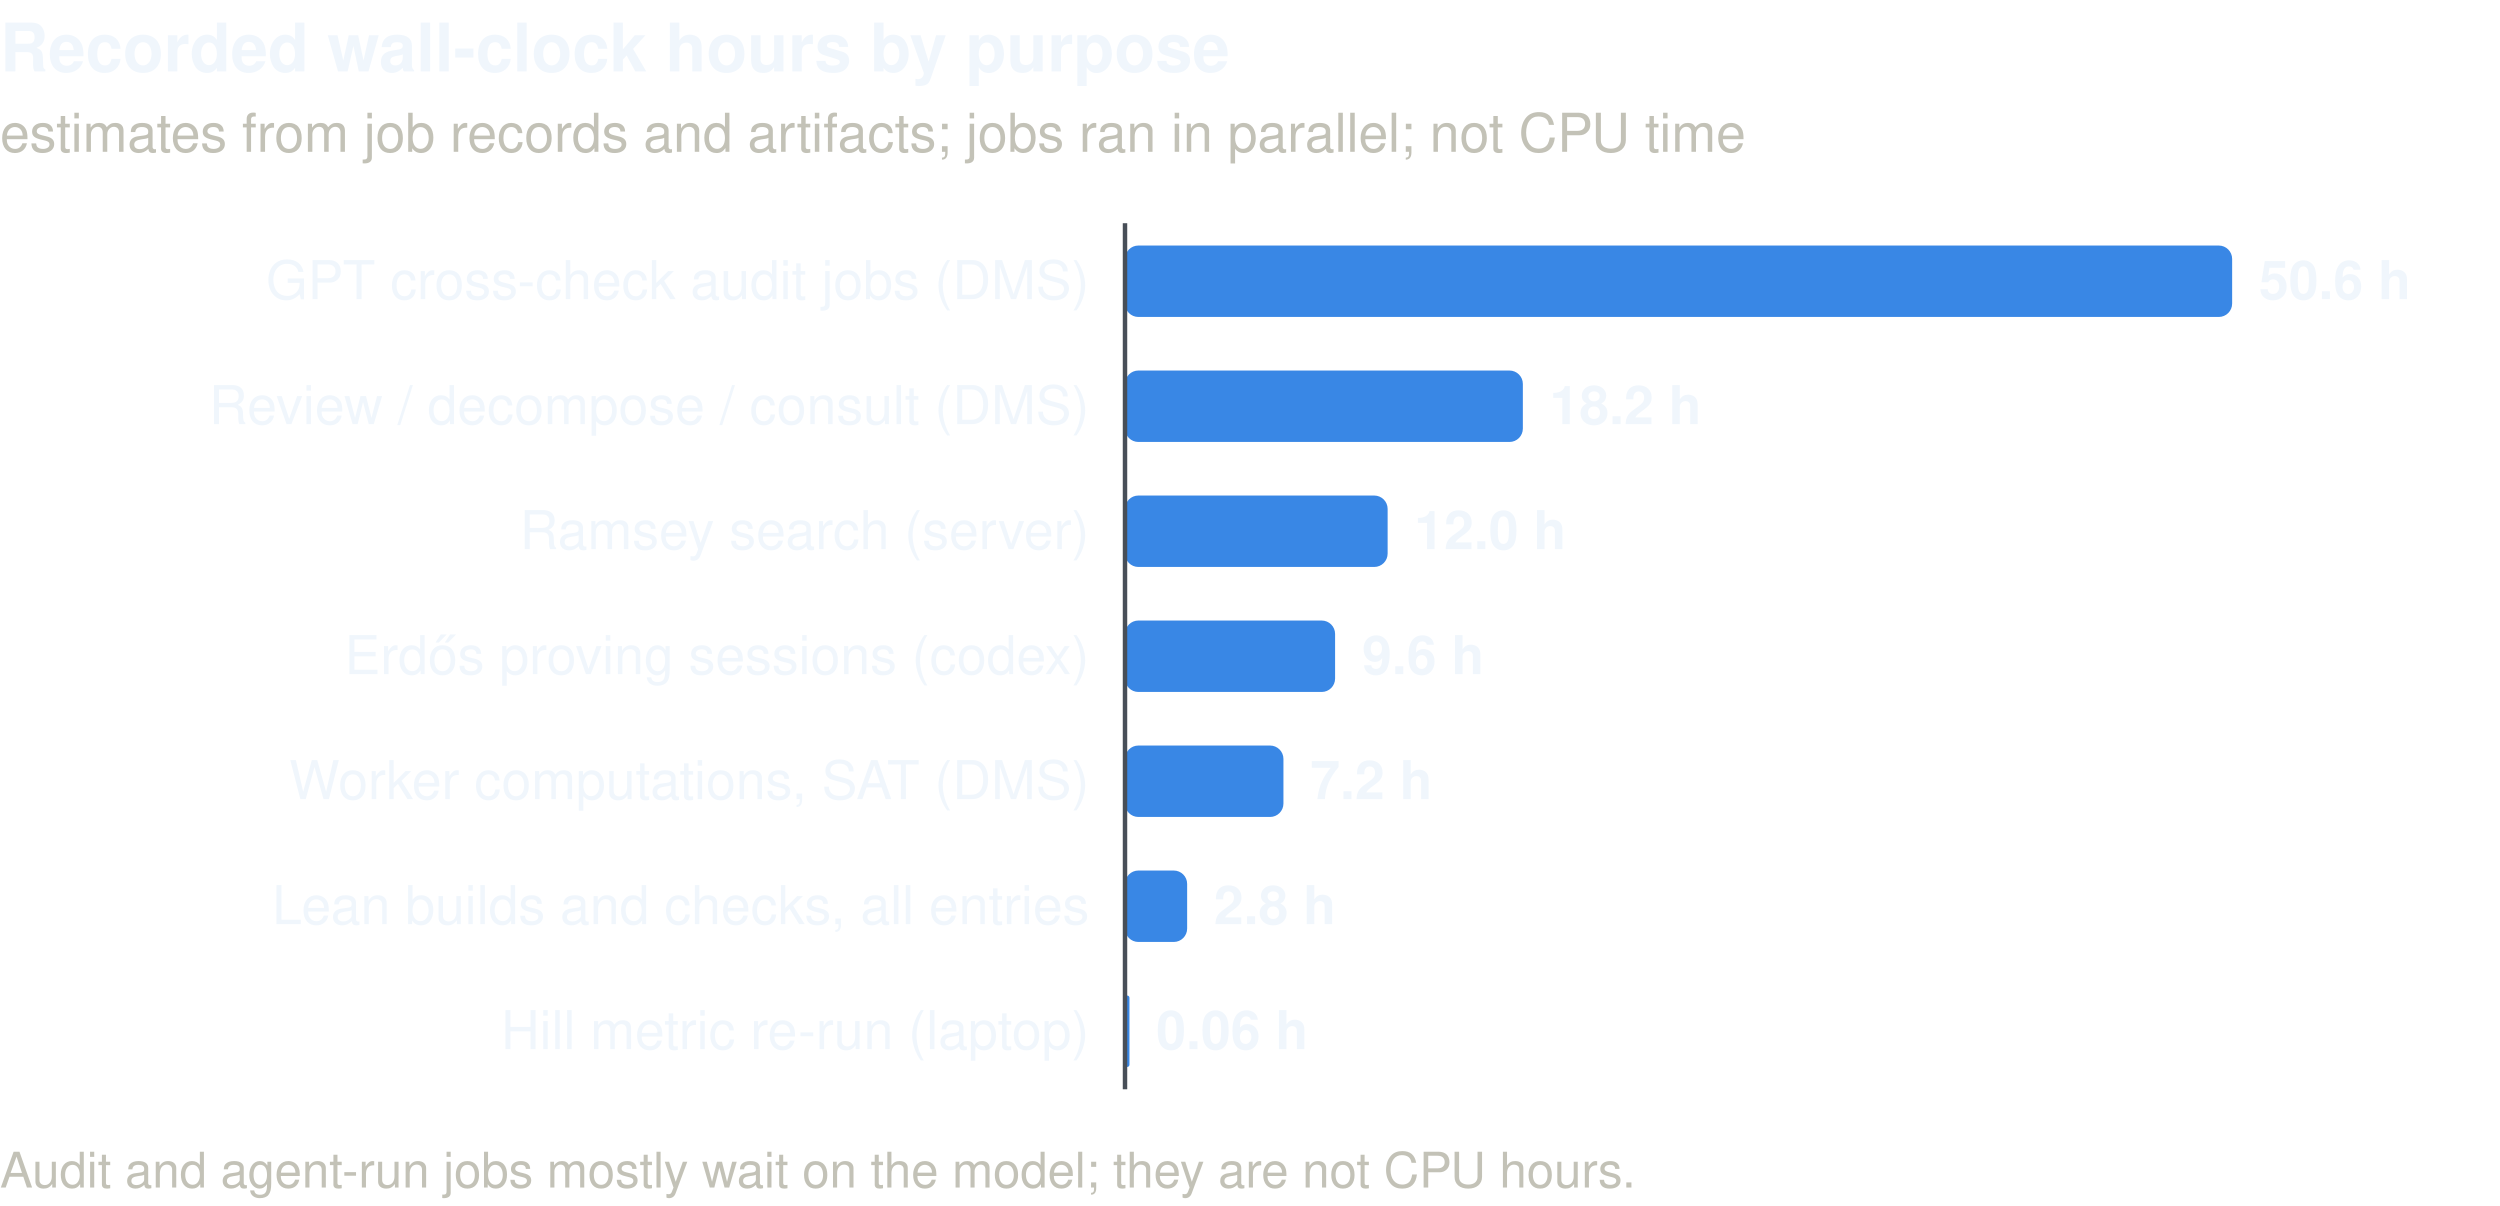
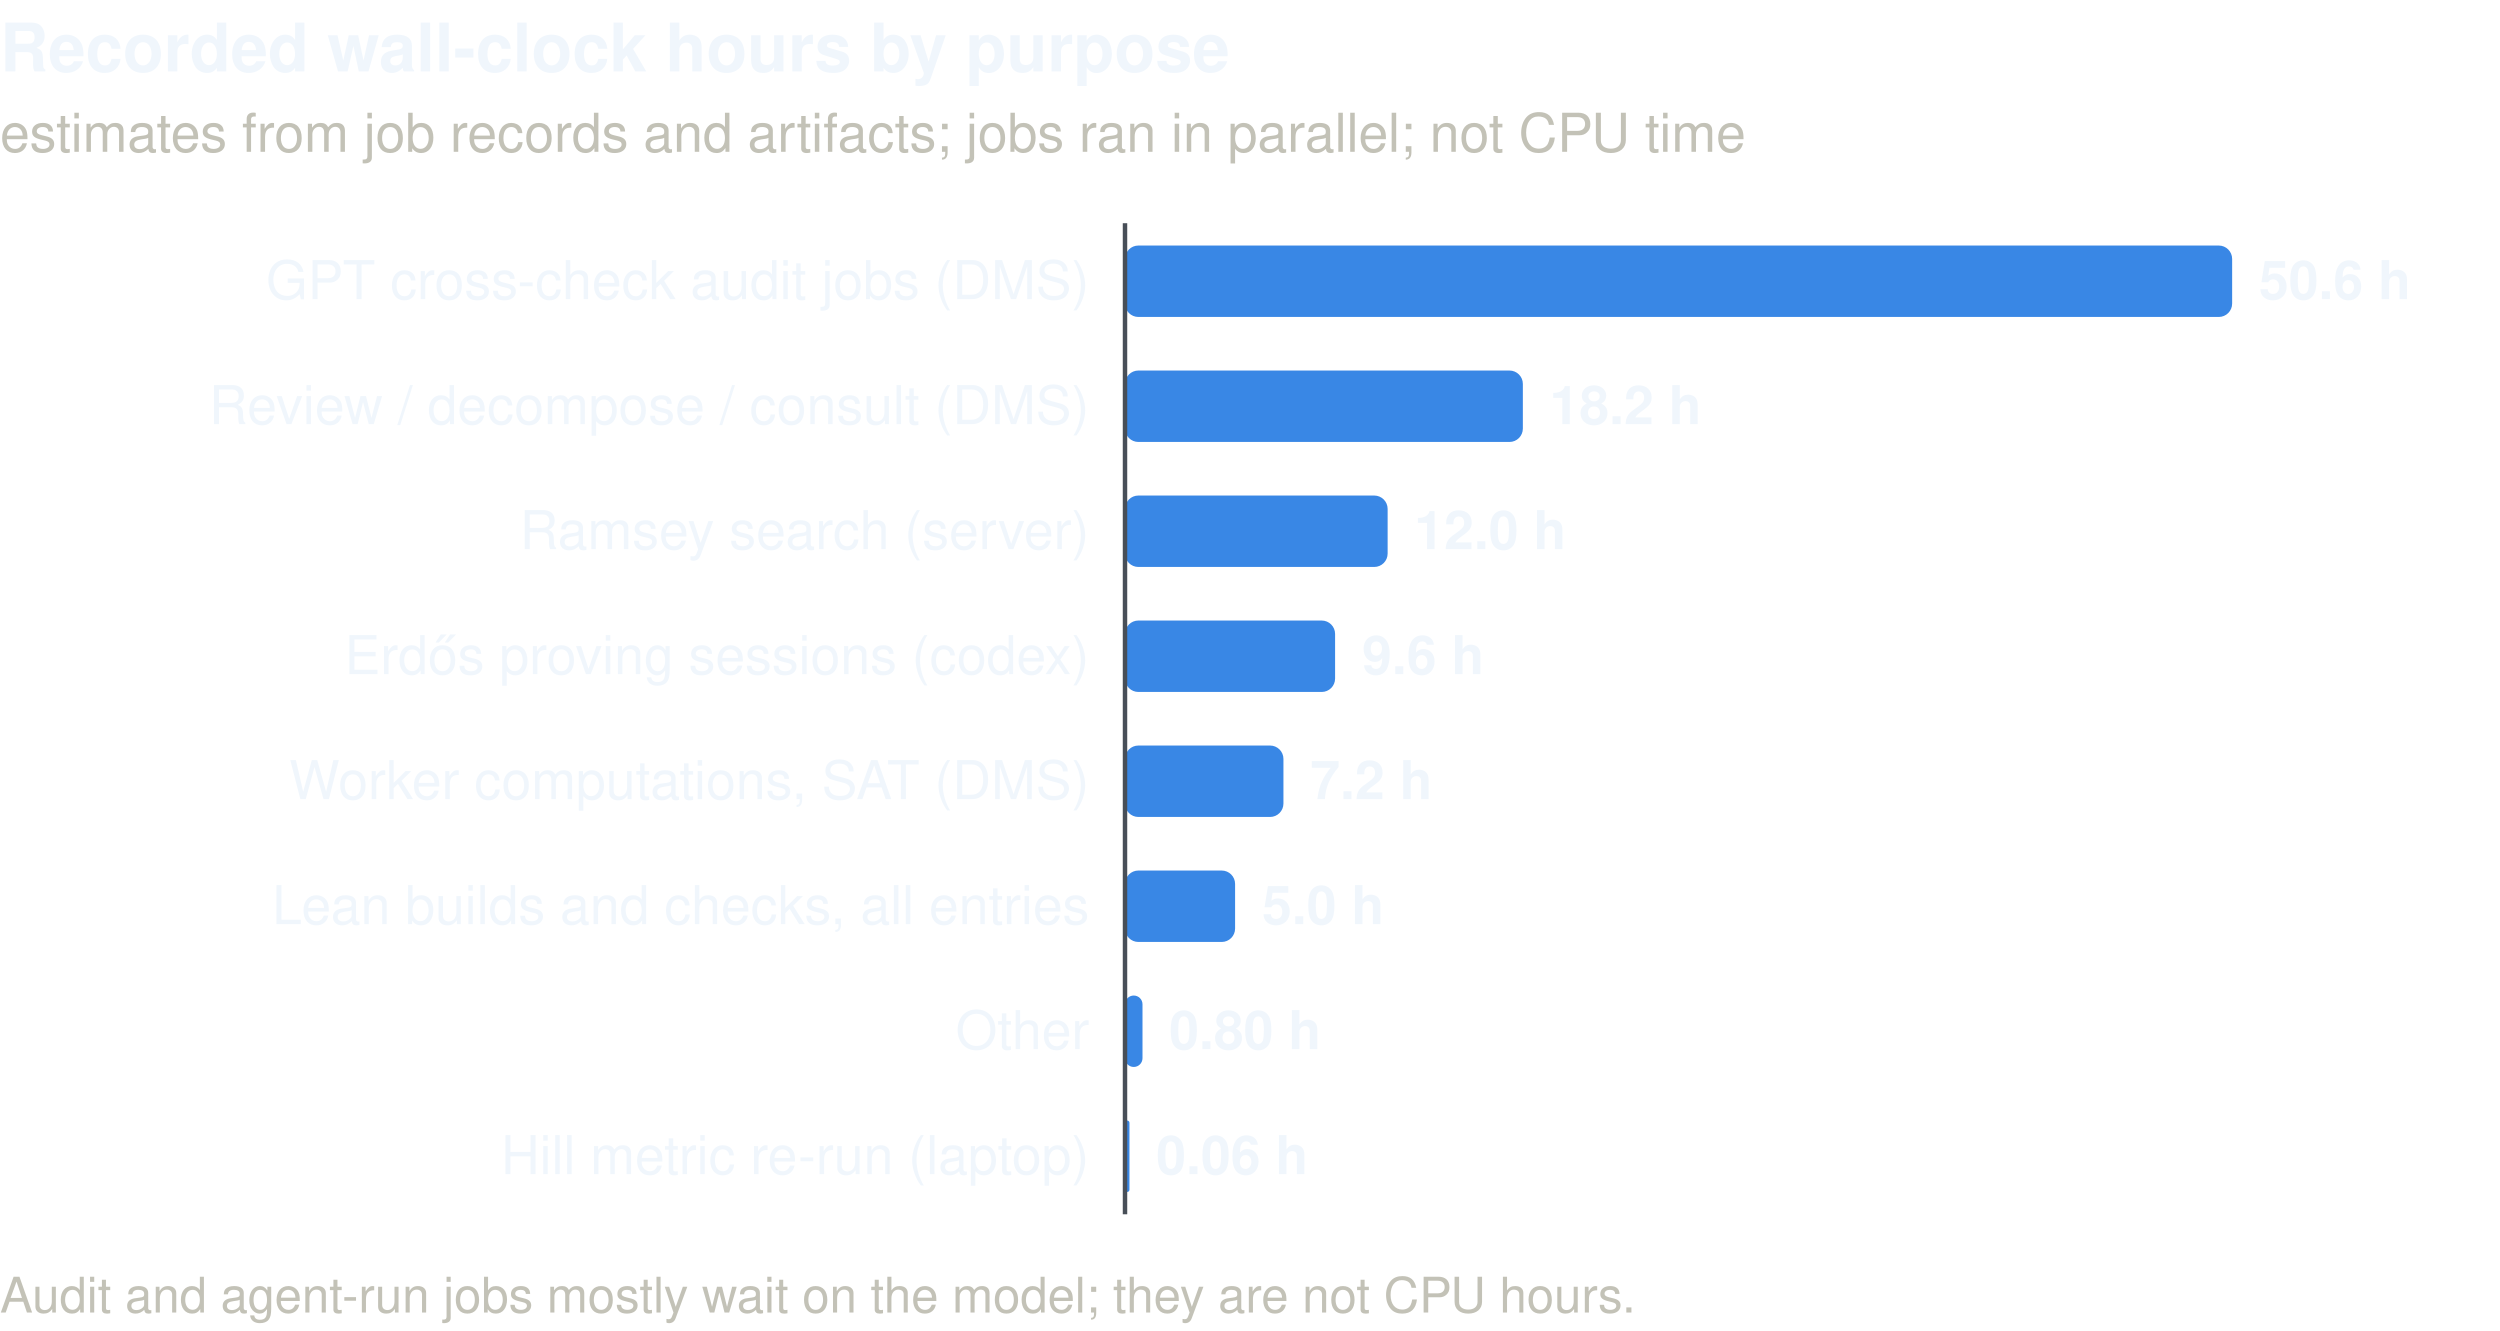
- <svg xmlns="http://www.w3.org/2000/svg" viewBox="0 0 560 270" width="560" height="270" role="img" aria-label="Recorded wall-clock hours by purpose" font-family="-apple-system, 'Segoe UI', Helvetica, Arial, sans-serif">
+ <svg xmlns="http://www.w3.org/2000/svg" viewBox="0 0 560 298" width="560" height="298" role="img" aria-label="Recorded wall-clock hours by purpose" font-family="-apple-system, 'Segoe UI', Helvetica, Arial, sans-serif">
  <text x="0.0" y="16.0" font-size="15" text-anchor="start" fill="#f0f6fc" font-weight="600">Recorded wall-clock hours by purpose</text>
  <text x="0.0" y="34.0" font-size="12" text-anchor="start" fill="#c3c2b7">estimates from job records and artifacts; jobs ran in parallel; not CPU time</text>
  <text x="244.0" y="67.0" font-size="12" text-anchor="end" fill="#f0f6fc">GPT cross-check audit jobs (DMS)</text>
  <rect x="252.00" y="55.00" width="248.00" height="16.00" fill="#3987e5" rx="3" />
  <text x="506.0" y="67.0" font-size="12" text-anchor="start" fill="#f0f6fc" font-weight="600">50.6 h</text>
  <text x="244.0" y="95.0" font-size="12" text-anchor="end" fill="#f0f6fc">Review / decompose / consult (DMS)</text>
  <rect x="252.00" y="83.00" width="89.12" height="16.00" fill="#3987e5" rx="3" />
  <text x="347.1" y="95.0" font-size="12" text-anchor="start" fill="#f0f6fc" font-weight="600">18.2 h</text>
  <text x="244.0" y="123.0" font-size="12" text-anchor="end" fill="#f0f6fc">Ramsey search (server)</text>
  <rect x="252.00" y="111.00" width="58.83" height="16.00" fill="#3987e5" rx="3" />
  <text x="316.8" y="123.0" font-size="12" text-anchor="start" fill="#f0f6fc" font-weight="600">12.0 h</text>
  <text x="244.0" y="151.0" font-size="12" text-anchor="end" fill="#f0f6fc">Erdős proving sessions (codex)</text>
  <rect x="252.00" y="139.00" width="47.06" height="16.00" fill="#3987e5" rx="3" />
  <text x="305.1" y="151.0" font-size="12" text-anchor="start" fill="#f0f6fc" font-weight="600">9.6 h</text>
  <text x="244.0" y="179.0" font-size="12" text-anchor="end" fill="#f0f6fc">Worker computations, SAT (DMS)</text>
  <rect x="252.00" y="167.00" width="35.49" height="16.00" fill="#3987e5" rx="3" />
  <text x="293.5" y="179.0" font-size="12" text-anchor="start" fill="#f0f6fc" font-weight="600">7.2 h</text>
  <text x="244.0" y="207.0" font-size="12" text-anchor="end" fill="#f0f6fc">Lean builds and checks, all entries</text>
-   <rect x="252.00" y="195.00" width="13.92" height="16.00" fill="#3987e5" rx="3" />
-   <text x="271.9" y="207.0" font-size="12" text-anchor="start" fill="#f0f6fc" font-weight="600">2.8 h</text>
-   <text x="244.0" y="235.0" font-size="12" text-anchor="end" fill="#f0f6fc">Hill metric re-run (laptop)</text>
-   <rect x="252.00" y="223.00" width="1.00" height="16.00" fill="#3987e5" rx="0.5" />
-   <text x="259.0" y="235.0" font-size="12" text-anchor="start" fill="#f0f6fc" font-weight="600">0.06 h</text>
-   <line x1="252.0" y1="50.0" x2="252.0" y2="244.0" stroke="#484f58" stroke-width="1" />
-   <text x="0.0" y="266.0" font-size="11" text-anchor="start" fill="#c3c2b7">Audit and agent-run jobs mostly wait on the model; they are not CPU hours.</text>
+   <rect x="252.00" y="195.00" width="24.66" height="16.00" fill="#3987e5" rx="3" />
+   <text x="282.7" y="207.0" font-size="12" text-anchor="start" fill="#f0f6fc" font-weight="600">5.0 h</text>
+   <text x="244.0" y="235.0" font-size="12" text-anchor="end" fill="#f0f6fc">Other</text>
+   <rect x="252.00" y="223.00" width="3.92" height="16.00" fill="#3987e5" rx="1.961" />
+   <text x="261.9" y="235.0" font-size="12" text-anchor="start" fill="#f0f6fc" font-weight="600">0.80 h</text>
+   <text x="244.0" y="263.0" font-size="12" text-anchor="end" fill="#f0f6fc">Hill metric re-run (laptop)</text>
+   <rect x="252.00" y="251.00" width="1.00" height="16.00" fill="#3987e5" rx="0.5" />
+   <text x="259.0" y="263.0" font-size="12" text-anchor="start" fill="#f0f6fc" font-weight="600">0.06 h</text>
+   <line x1="252.0" y1="50.0" x2="252.0" y2="272.0" stroke="#484f58" stroke-width="1" />
+   <text x="0.0" y="294.0" font-size="11" text-anchor="start" fill="#c3c2b7">Audit and agent-run jobs mostly wait on the model; they are not CPU hours.</text>
</svg>
